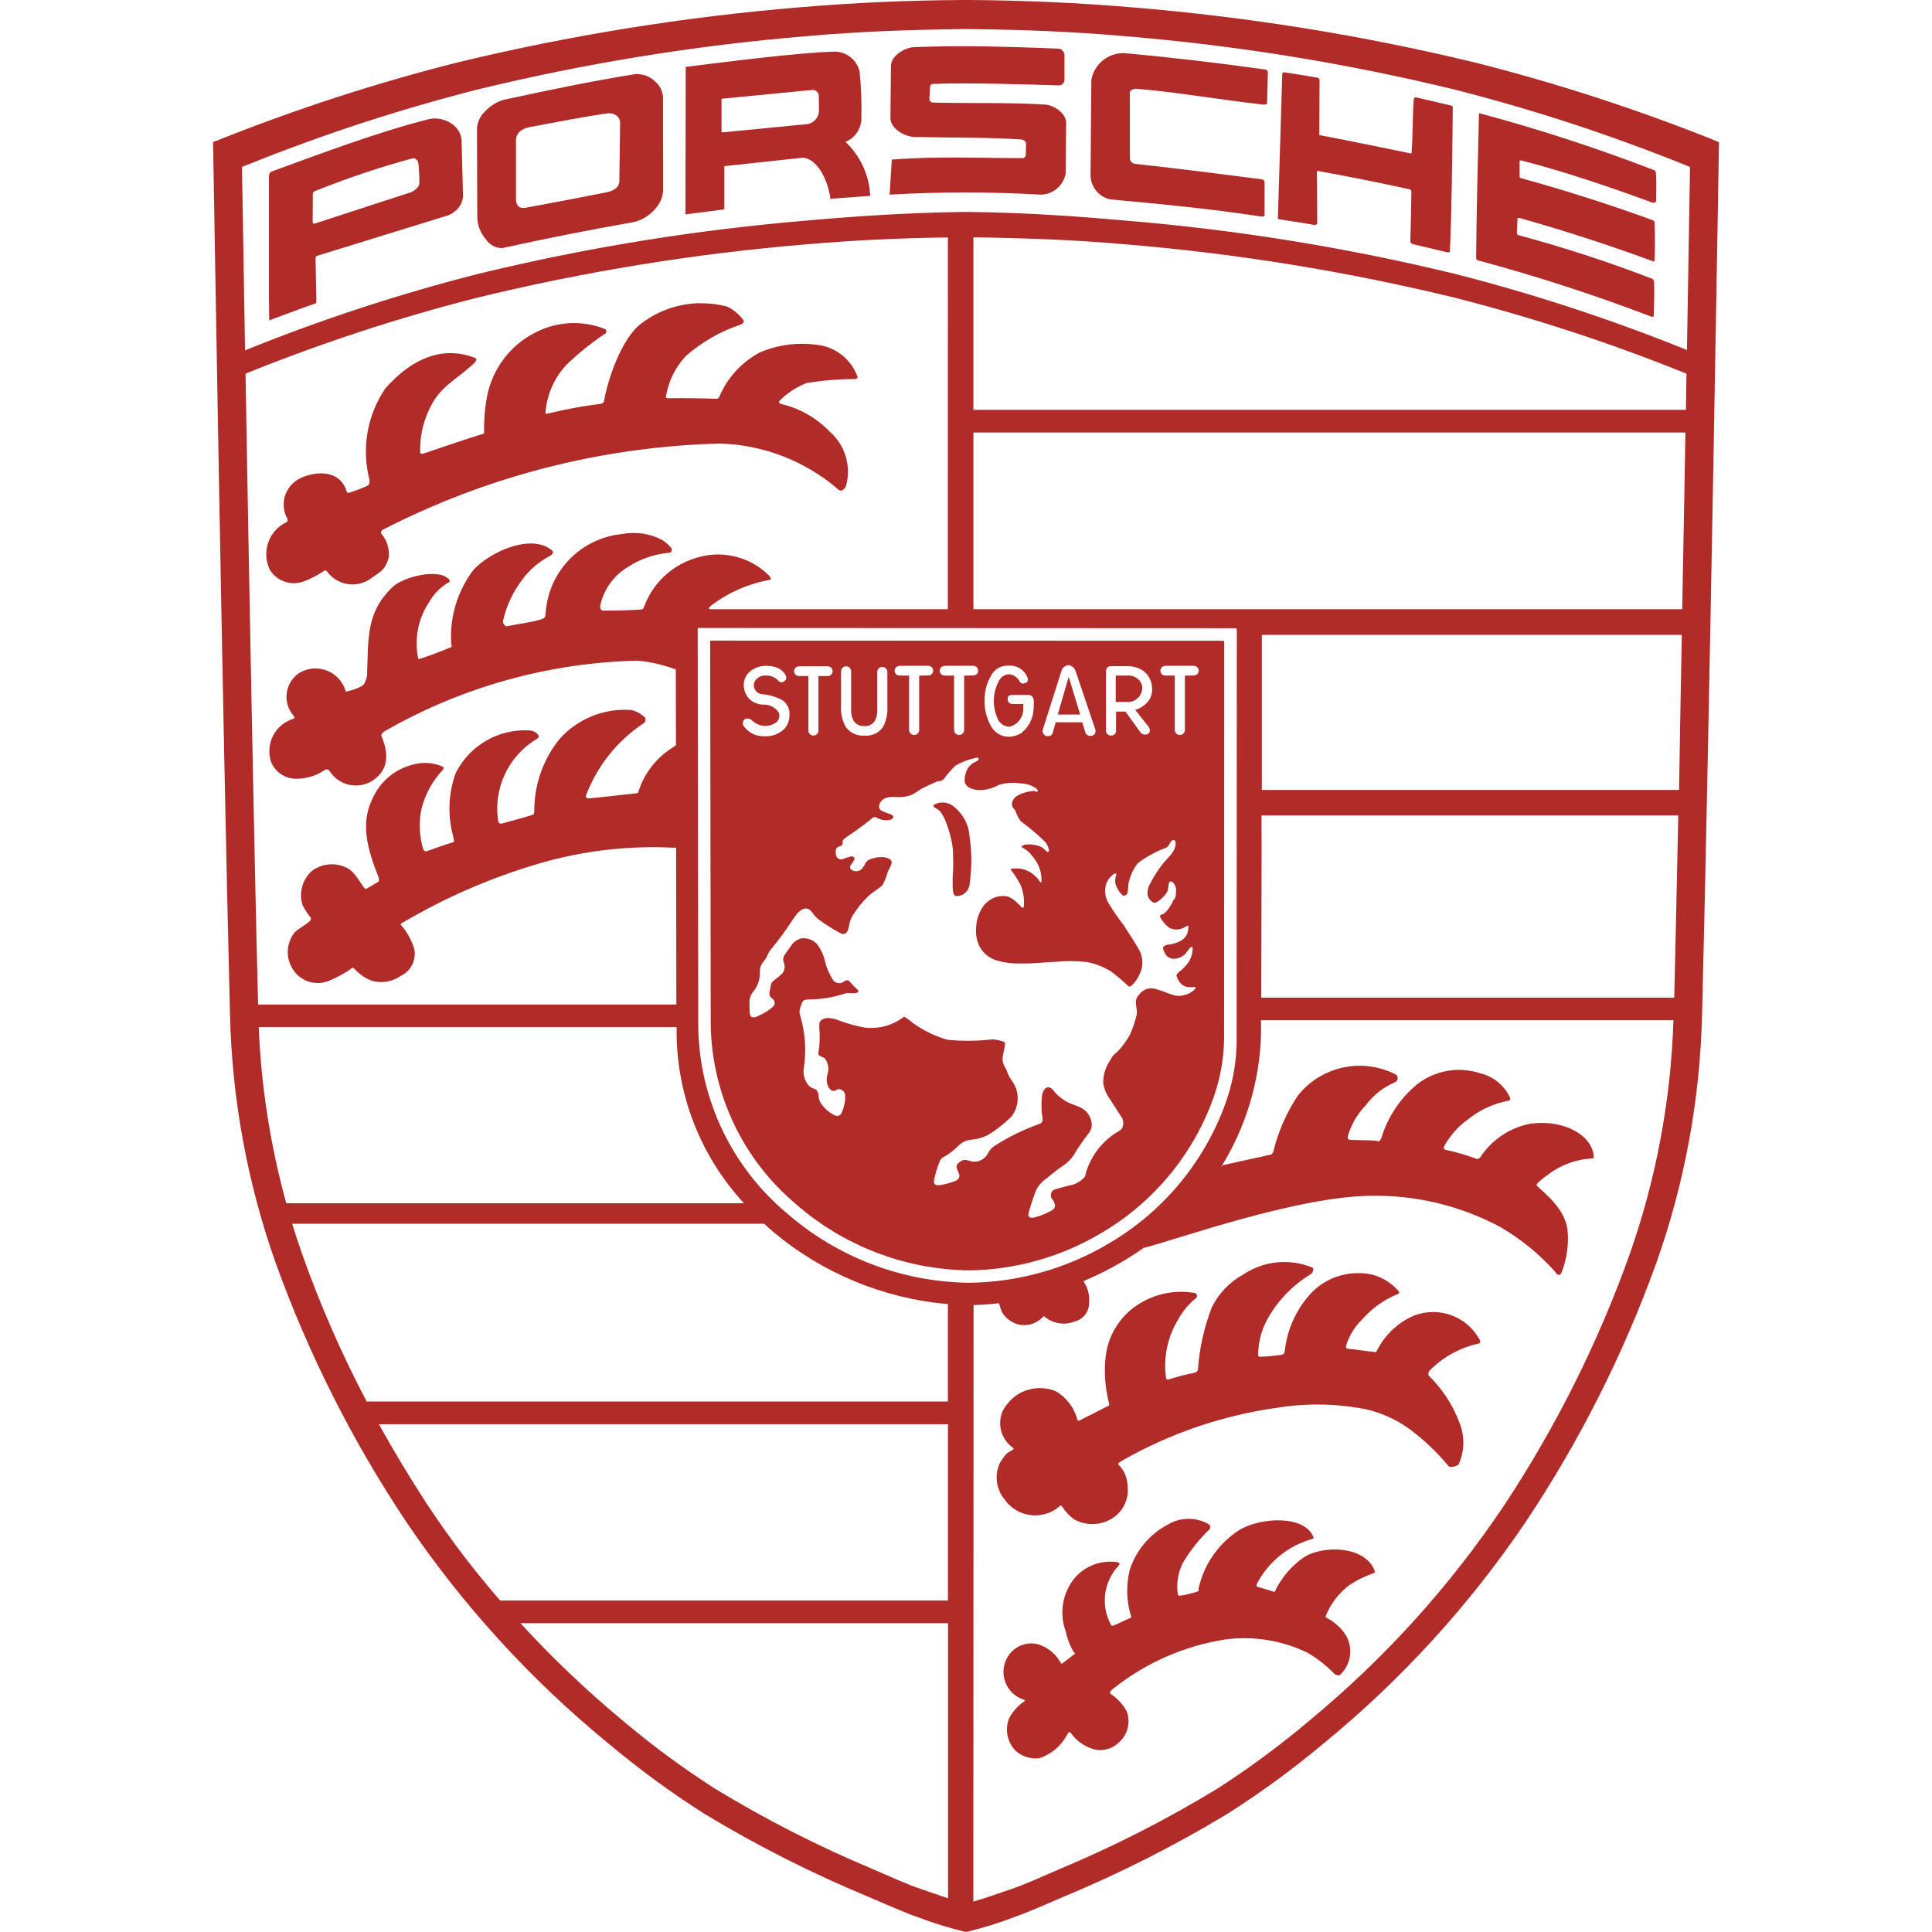
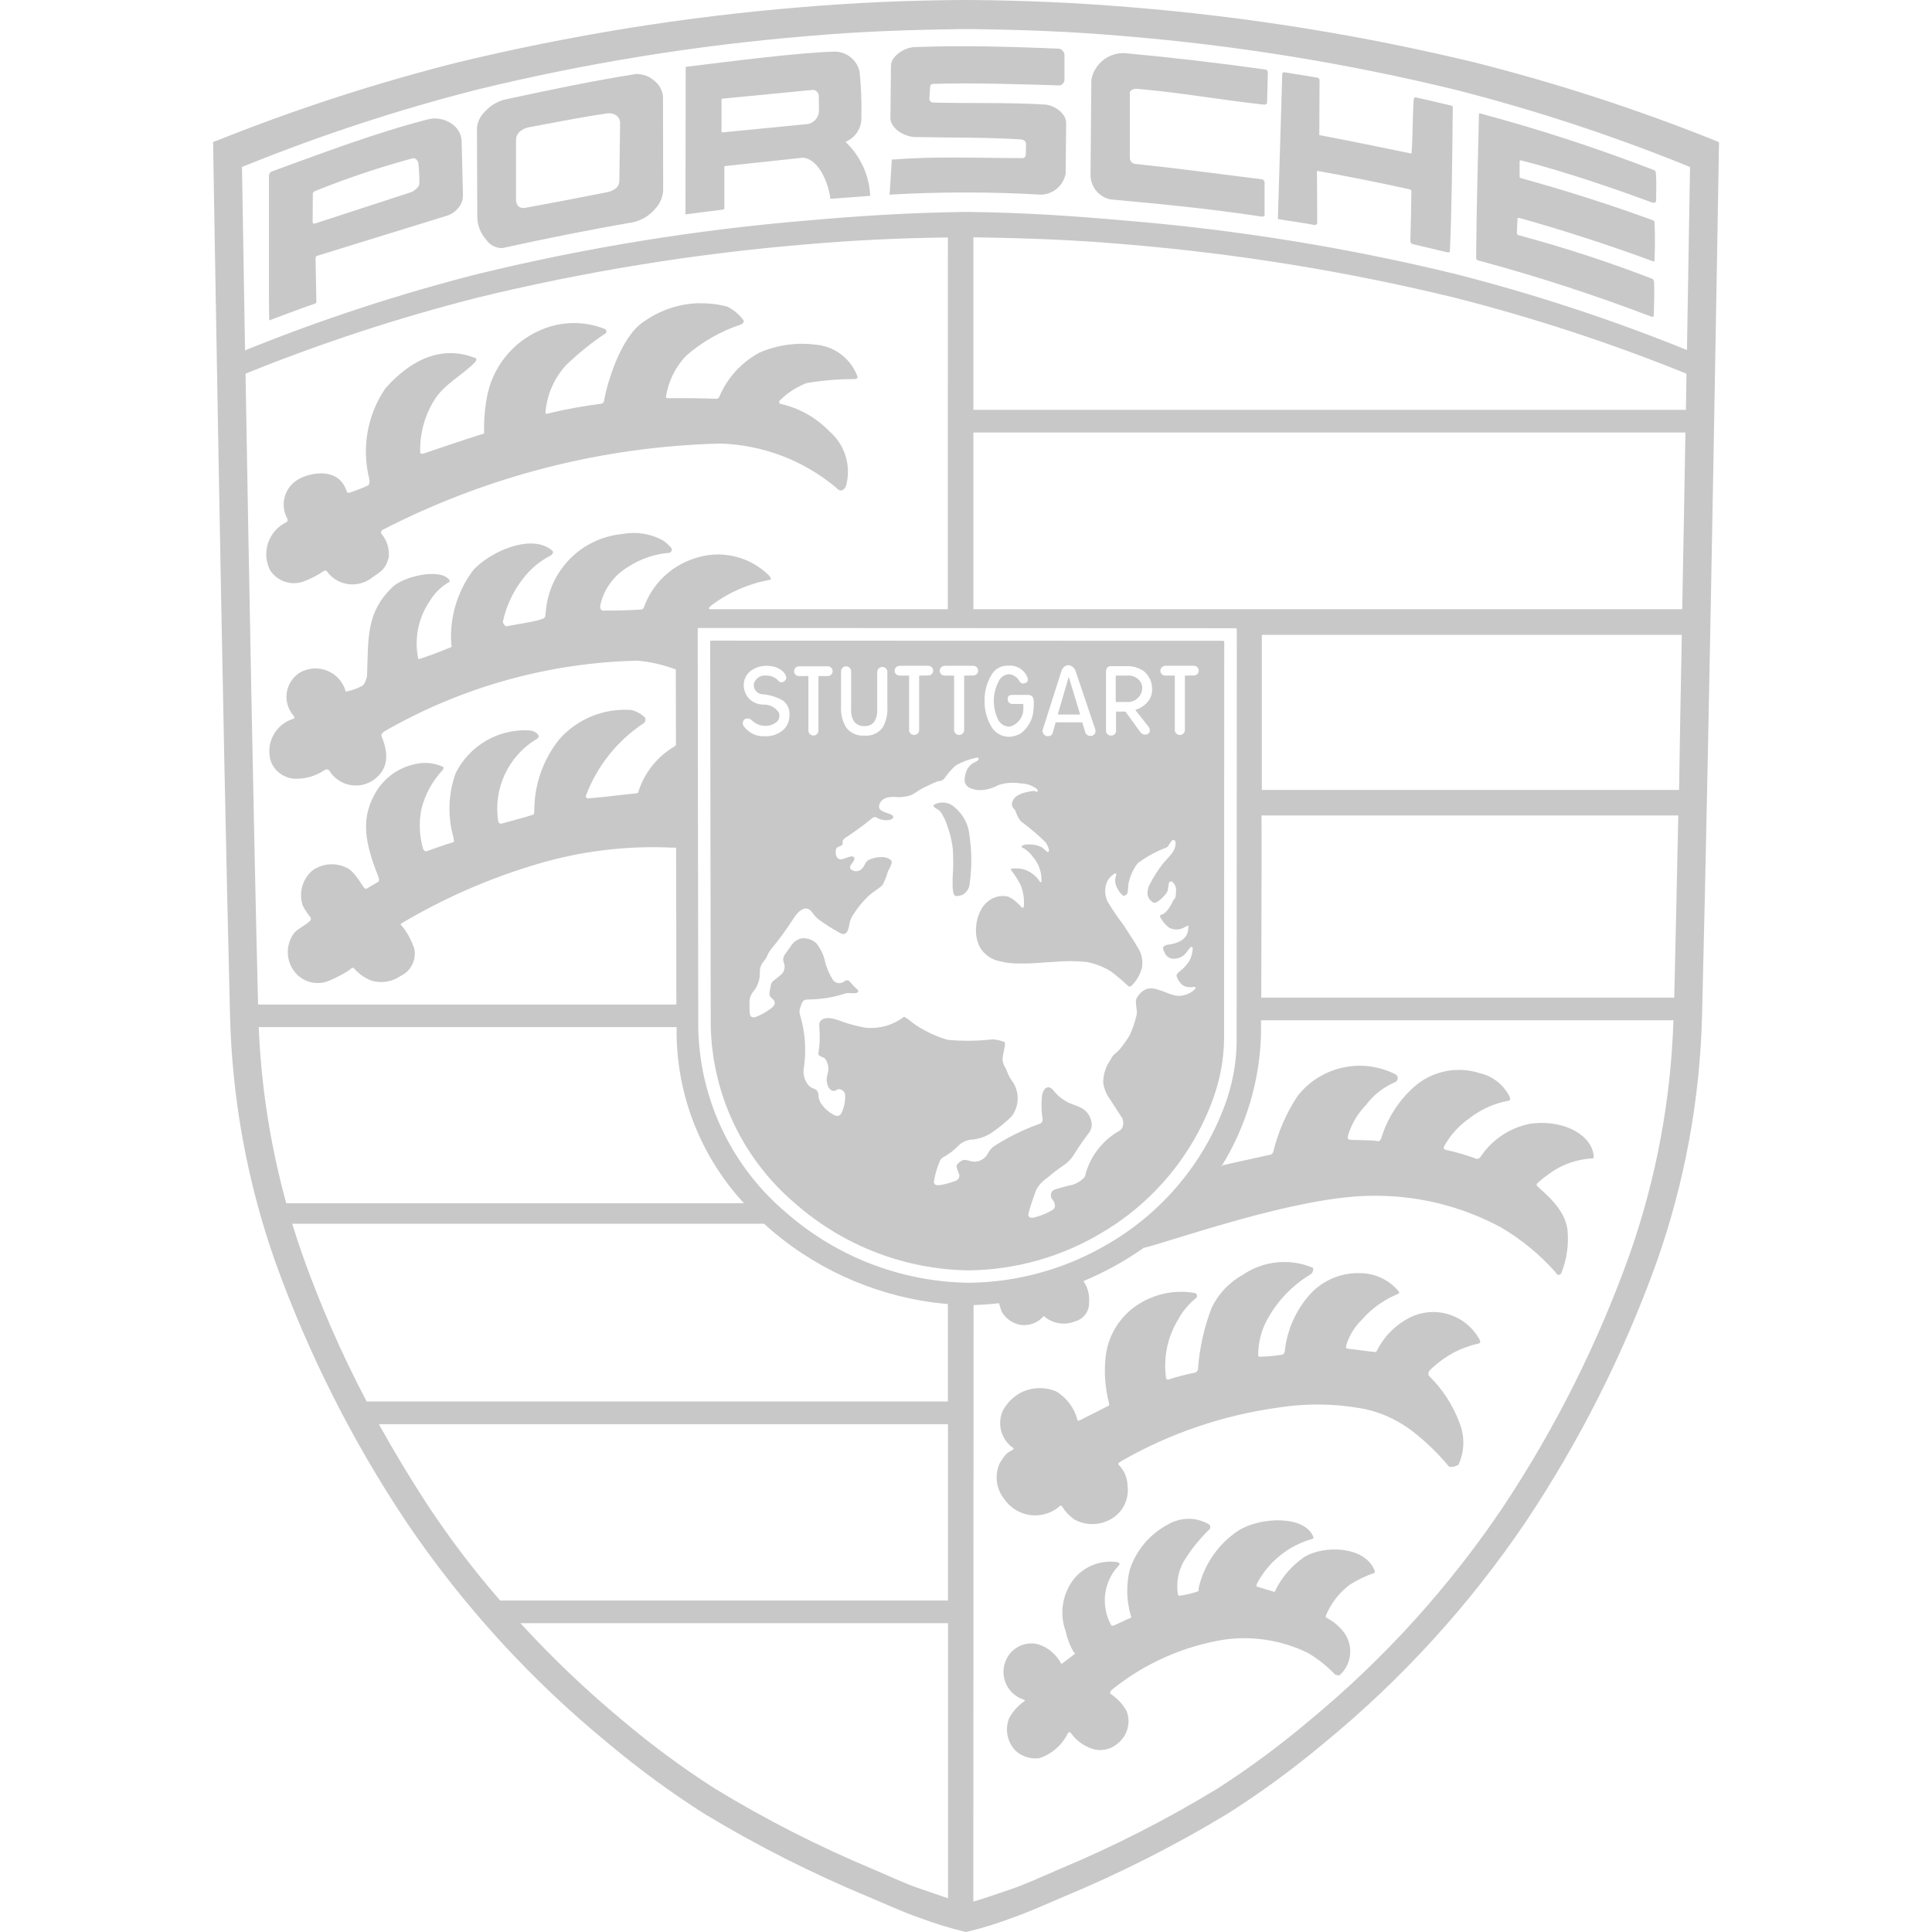
- <svg xmlns="http://www.w3.org/2000/svg" fill="#B12B28" role="img" viewBox="0 0 24 24">
+ <svg xmlns="http://www.w3.org/2000/svg" fill="#c8c8c8" role="img" viewBox="0 0 24 24">
  <path d="M11.972 0A25.68 25.68 0 0 0 9.93.091a27.858 27.858 0 0 0-4.248.685 23.565 23.565 0 0 0-2.975.966l-.06.022s.118 7.243.21 10.831a9.934 9.934 0 0 0 .569 3.098 14.899 14.899 0 0 0 1.622 3.214A12.884 12.884 0 0 0 7.56 21.66a11.234 11.234 0 0 0 1.192.873 15.214 15.214 0 0 0 2.038 1.031c.233.098.436.192.62.255A4.58 4.58 0 0 0 12 24a4.58 4.58 0 0 0 .59-.182c.182-.063.387-.156.62-.255a15.22 15.22 0 0 0 2.037-1.031 11.25 11.25 0 0 0 1.194-.873 12.88 12.88 0 0 0 2.511-2.752 14.889 14.889 0 0 0 1.622-3.214 9.934 9.934 0 0 0 .57-3.098c.091-3.588.21-10.827.21-10.827a.635.635 0 0 0-.057-.026 23.564 23.564 0 0 0-2.976-.966 27.856 27.856 0 0 0-4.248-.684A26.068 26.068 0 0 0 12.031 0zm0 .361h.057c.679.008 1.288.03 1.963.09a26.585 26.585 0 0 1 4.084.663 22.53 22.53 0 0 1 2.861.937.619.619 0 0 1 .057.025l-.038 2.274a.113.113 0 0 0-.019-.01 22.55 22.55 0 0 0-2.86-.937 26.61 26.61 0 0 0-4.085-.662c-.675-.06-1.281-.1-1.96-.108h-.058c-.679.009-1.29.048-1.965.108a26.608 26.608 0 0 0-4.084.665 22.547 22.547 0 0 0-2.861.938.116.116 0 0 0-.02.01l-.038-2.281.058-.022a22.527 22.527 0 0 1 2.86-.937A26.581 26.581 0 0 1 10.01.45c.675-.06 1.284-.08 1.963-.089zm.288.216a16.633 16.633 0 0 0-.902.008c-.121.005-.288.109-.29.23l-.007.648c-.002.132.172.236.305.239.462.01.87.002 1.318.03.033.003.062.023.062.056l-.003.13a.042.042 0 0 1-.045.046c-.521 0-1.066-.025-1.593.017-.028.002-.027-.005-.028.023l-.024.384-.002.03a16.318 16.318 0 0 1 1.882 0 .32.32 0 0 0 .305-.262l.006-.627c0-.129-.158-.224-.261-.23-.442-.028-.945-.013-1.394-.025a.046.046 0 0 1-.044-.05l.009-.145c0-.028.019-.036.047-.037.444-.016 1.107.005 1.562.019a.072.072 0 0 0 .06-.07V.674c0-.017-.032-.067-.063-.068V.605a33.113 33.113 0 0 0-.9-.028zm-1.88.064c-.423.008-1.341.125-1.862.19L8.515 2.64v.023l.47-.06a.014.014 0 0 0 .01-.006.014.014 0 0 0 .003-.01v-.523l.947-.102c.083-.015.18.046.256.169a.88.88 0 0 1 .114.339l.467-.035c.01 0 .03 0 .028-.01a.988.988 0 0 0-.307-.663.316.316 0 0 0 .197-.31 4.34 4.34 0 0 0-.022-.564.32.32 0 0 0-.3-.247zm3.59.019a.404.404 0 0 0-.413.332l-.01 1.195a.312.312 0 0 0 .24.289c.61.057 1.21.112 1.89.215.011 0 .032-.007.032-.017v-.416c0-.009-.02-.028-.027-.03-.454-.057-1.053-.137-1.589-.193a.076.076 0 0 1-.058-.07v-.812c0-.034.05-.052.084-.05.529.044 1.056.14 1.584.197.014.002.036-.007.037-.021l.01-.382a.037.037 0 0 0-.029-.033 36.382 36.382 0 0 0-1.75-.204zm1.98.237c-.012 0-.022.014-.022.025-.006.274-.045 1.457-.053 1.772v.027c.155.027.326.048.453.074.014.002.035-.008.035-.022-.002-.207 0-.448-.004-.636 0-.013.006-.014.02-.012a31.392 31.392 0 0 1 1.102.22c.008 0 .052.007.052.03-.003.217-.007.4-.013.617a.041.041 0 0 0 .027.04c.145.033.283.067.42.1.037.008.043.001.044-.012.022-.451.03-1.174.036-1.784 0-.008-.003-.02-.01-.022-.153-.035-.297-.072-.453-.105-.014-.003-.022.02-.023.035-.015.223-.009.43-.026.652 0 .008 0 .012-.009.01-.37-.076-.765-.158-1.132-.227-.01-.002-.006-.02-.005-.031l.003-.653a.033.033 0 0 0-.026-.03 23.196 23.196 0 0 0-.417-.068zM7.934.92a.303.303 0 0 0-.037 0c-.543.086-1.089.201-1.64.32a.5.5 0 0 0-.23.143.322.322 0 0 0-.102.205l.004 1.118a.434.434 0 0 0 .106.266.24.24 0 0 0 .204.11 38.518 38.518 0 0 1 1.633-.323.497.497 0 0 0 .268-.166.362.362 0 0 0 .098-.23L8.236 1.2a.28.28 0 0 0-.11-.198.303.303 0 0 0-.191-.08zm2.157.197a.076.076 0 0 1 .08.069l.003.189a.172.172 0 0 1-.14.166l-1.062.104-.009-.008V1.23l.009-.004 1.111-.108a.076.076 0 0 1 .008 0zm-2.52.29a.167.167 0 0 1 .078.022.117.117 0 0 1 .054.106l-.009.704a.125.125 0 0 1-.049.105.291.291 0 0 1-.12.047 61.16 61.16 0 0 1-.997.19.106.106 0 0 1-.088-.017.133.133 0 0 1-.03-.1v-.726a.143.143 0 0 1 .04-.097.243.243 0 0 1 .12-.06c.29-.054.67-.129.968-.172a.167.167 0 0 1 .033-.002zm10.81 0l-.001.001c-.008 0-.008.012-.008.019-.014.606-.03 1.167-.035 1.773 0 .013.006.03.018.033a22.245 22.245 0 0 1 2.158.7c.032.011.031-.013.031-.022.003-.138.01-.278.003-.416a.041.041 0 0 0-.025-.033 16.602 16.602 0 0 0-1.66-.541.028.028 0 0 1-.019-.026l.008-.18c0-.008.014-.01.022-.008a21.848 21.848 0 0 1 1.67.542c.01.003.01-.01.01-.019a5.121 5.121 0 0 0 0-.468.029.029 0 0 0-.02-.026 21.457 21.457 0 0 0-1.638-.523c-.008-.002-.018-.01-.018-.018v-.192c0-.008.013-.013.021-.01.564.144 1.184.36 1.615.519.038.014.06.008.06-.027 0-.157.006-.168-.002-.324-.002-.02-.004-.04-.022-.047a21.383 21.383 0 0 0-2.169-.707zm-12.97.064a.365.365 0 0 0-.084.009c-.65.166-1.303.414-1.956.652a.063.063 0 0 0-.03.052V3.65l.003.33s.471-.177.573-.21c.013-.004.013-.017.013-.031l-.01-.52c0-.015.002-.037.016-.04l1.625-.502a.306.306 0 0 0 .138-.101.237.237 0 0 0 .052-.156l-.017-.683a.272.272 0 0 0-.119-.197.365.365 0 0 0-.204-.068zm-.286.496c.036-.01.07.031.072.063a1.86 1.86 0 0 1 .012.25c-.001.045-.066.097-.11.11l-1.184.386c-.011.004-.031 0-.031-.012l.002-.358c0-.017.02-.031.036-.036a10.796 10.796 0 0 1 1.203-.403zm6.967.981c.653.01 1.246.03 1.9.088a26.591 26.591 0 0 1 4.083.663 22.501 22.501 0 0 1 2.861.937.107.107 0 0 1 .014.007 89.441 89.441 0 0 0-.007.448h-8.851zm-.317.002l-.001 4.618H8.827c-.043-.004-.015-.023.015-.052a1.71 1.71 0 0 1 .715-.312c.022-.002.028-.014-.003-.054a.898.898 0 0 0-.93-.212.985.985 0 0 0-.624.603.04.04 0 0 1-.04.031 6.734 6.734 0 0 1-.47.013c-.025 0-.037-.032-.035-.056a.737.737 0 0 1 .343-.484 1.1 1.1 0 0 1 .519-.178.04.04 0 0 0 .02-.063.515.515 0 0 0-.105-.093.758.758 0 0 0-.504-.077 1.053 1.053 0 0 0-.948.964c-.01.06.006.074-.053.094-.112.038-.322.064-.434.088-.02.003-.05-.043-.045-.063a1.309 1.309 0 0 1 .244-.522 1.006 1.006 0 0 1 .342-.291c.026-.013.05-.044.026-.064-.253-.22-.771.012-.98.241a1.37 1.37 0 0 0-.275.91c0 .016.014.041 0 .047a4.942 4.942 0 0 1-.4.15c-.012.003-.014-.028-.016-.04a.93.93 0 0 1 .147-.677.661.661 0 0 1 .244-.241c.01-.006.008-.018 0-.028-.115-.149-.569-.042-.708.094-.32.312-.297.615-.312 1.097-.001.023-.03.111-.056.123a.57.57 0 0 1-.184.07c-.021.006-.023.014-.028-.007a.39.39 0 0 0-.57-.222.356.356 0 0 0-.077.532c.015.017.02.034-.003.041a.42.42 0 0 0-.275.534.336.336 0 0 0 .296.21.628.628 0 0 0 .37-.108.043.043 0 0 1 .06.01.386.386 0 0 0 .531.124c.162-.107.234-.273.114-.559-.007-.016.02-.046.034-.054a6.615 6.615 0 0 1 3.144-.88 1.78 1.78 0 0 1 .456.101.094.094 0 0 1 .023.008l.002.941a.19.19 0 0 1-.034.025 1.005 1.005 0 0 0-.432.55c-.004.017-.006.021-.035.024-.193.019-.399.047-.591.062-.011.002-.032-.019-.028-.03a1.87 1.87 0 0 1 .725-.908.057.057 0 0 0 .01-.067.375.375 0 0 0-.168-.093 1.087 1.087 0 0 0-.895.362 1.418 1.418 0 0 0-.312.875c-.001.022.003.058-.019.065-.124.039-.261.074-.39.11-.015.004-.035-.011-.038-.027a1.006 1.006 0 0 1 .486-1.03c.051-.04-.038-.102-.102-.102a.963.963 0 0 0-.913.53 1.301 1.301 0 0 0-.03.793c.003.023.019.063-.006.069-.079.019-.265.09-.323.108-.021.007-.035-.003-.047-.03a1.041 1.041 0 0 1-.021-.488 1.102 1.102 0 0 1 .268-.493c.008-.01.011-.032 0-.037a.54.54 0 0 0-.378-.025.74.74 0 0 0-.477.38c-.159.297-.118.583.051 1.005.008.02.018.058 0 .07l-.137.08c-.017.013-.032.002-.044-.015-.055-.078-.124-.202-.21-.24a.415.415 0 0 0-.428.035.406.406 0 0 0-.12.431.875.875 0 0 0 .1.152c.01.014-.001.036-.013.047-.059.052-.14.09-.188.14a.395.395 0 0 0-.01.471.365.365 0 0 0 .45.123 1.624 1.624 0 0 0 .232-.122c.027-.018.045-.051.07-.025a.546.546 0 0 0 .224.153.427.427 0 0 0 .354-.062.305.305 0 0 0 .168-.338.875.875 0 0 0-.143-.27c-.033-.035-.035-.033 0-.054a7.435 7.435 0 0 1 1.66-.724 5.024 5.024 0 0 1 1.69-.207h.046l.003 1.949H3.206c-.054-2.133-.116-5.51-.156-7.836a.113.113 0 0 1 .014-.007 22.499 22.499 0 0 1 2.86-.937 26.59 26.59 0 0 1 4.084-.663 23.38 23.38 0 0 1 1.768-.086zm-3.088.816a1.237 1.237 0 0 0-.693.232c-.286.188-.456.773-.49.982a.044.044 0 0 1-.04.036 5.998 5.998 0 0 0-.676.125c-.007.001-.012-.01-.012-.017a.983.983 0 0 1 .258-.59 3.506 3.506 0 0 1 .493-.396c.013-.011.004-.045-.012-.051a1.035 1.035 0 0 0-.797.012 1.129 1.129 0 0 0-.675.867 2.062 2.062 0 0 0-.029.41c.002.017-.03.018-.045.023-.246.077-.504.167-.71.236-.01.004-.039.002-.039-.01a1.168 1.168 0 0 1 .175-.655c.12-.195.343-.305.505-.469.011-.012.028-.044.011-.051-.41-.165-.797.004-1.124.375a1.395 1.395 0 0 0-.2 1.124c.009.036 0 .075-.019.083a1.805 1.805 0 0 1-.23.089.025.025 0 0 1-.033-.02c-.093-.296-.44-.238-.597-.148a.361.361 0 0 0-.139.489.031.031 0 0 1-.01.044.442.442 0 0 0-.205.596.352.352 0 0 0 .428.137 1.208 1.208 0 0 0 .246-.129.027.027 0 0 1 .03.004.393.393 0 0 0 .566.08c.115-.082.16-.096.204-.244a.39.39 0 0 0-.09-.3c-.012-.01-.001-.04.013-.047A9.692 9.692 0 0 1 8.947 5.51a2.35 2.35 0 0 1 1.446.553.072.072 0 0 0 .062.031.098.098 0 0 0 .054-.056.66.66 0 0 0-.204-.678 1.21 1.21 0 0 0-.612-.344c-.012-.003-.02-.029-.01-.037a.968.968 0 0 1 .335-.22 3.587 3.587 0 0 1 .605-.05c.014-.001.035-.015.03-.028a.606.606 0 0 0-.527-.4 1.325 1.325 0 0 0-.693.1 1.118 1.118 0 0 0-.5.553.036.036 0 0 1-.032.02 12.139 12.139 0 0 0-.594-.007c-.014 0-.035 0-.035-.014a.943.943 0 0 1 .255-.517 1.989 1.989 0 0 1 .68-.386c.019-.006.04-.036.029-.051a.549.549 0 0 0-.201-.17 1.237 1.237 0 0 0-.347-.041zm3.405 1.607h8.845c-.012.686-.025 1.433-.04 2.195h-8.805zM8.681 7.801l6.666.003a.016.016 0 0 1 .017.013l-.002 5.138a2.354 2.354 0 0 1-.143.764 3.327 3.327 0 0 1-1.44 1.725 3.468 3.468 0 0 1-1.74.491 3.512 3.512 0 0 1-2.26-.86 3.078 3.078 0 0 1-1.105-2.31L8.667 7.82c0-.013.001-.019.014-.019zm6.994.086h5.217c-.012.645-.025 1.296-.034 1.926h-5.183V8.318zm-6.839.071c-.013 0-.014.005-.014.018l.007 4.753a2.97 2.97 0 0 0 1.054 2.225 3.333 3.333 0 0 0 2.153.827 3.284 3.284 0 0 0 1.66-.473 3.193 3.193 0 0 0 1.374-1.66 2.28 2.28 0 0 0 .136-.734l.002-4.94a.015.015 0 0 0-.016-.014zm4.436.304a.101.101 0 0 1 .001 0 .11.11 0 0 1 .087.071l.242.715a.079.079 0 0 1-.003.07.066.066 0 0 1-.054.024.065.065 0 0 1-.063-.044l-.038-.125h-.33l-.036.128c-.01.04-.04.044-.071.044a.063.063 0 0 1-.044-.028.057.057 0 0 1-.01-.052l.232-.728a.101.101 0 0 1 .087-.075zm-.763.007a.226.226 0 0 1 .023 0 .232.232 0 0 1 .235.157.046.046 0 0 1-.031.059.053.053 0 0 1-.07-.02.166.166 0 0 0-.132-.09.151.151 0 0 0-.133.1.498.498 0 0 0-.055.222.524.524 0 0 0 .046.228.159.159 0 0 0 .154.102.233.233 0 0 0 .166-.243v-.039h-.135a.057.057 0 0 1-.059-.063c0-.023.007-.05.059-.05h.192c.064 0 .073.048.073.09a.792.792 0 0 1-.011.152.399.399 0 0 1-.15.236.301.301 0 0 1-.15.043.257.257 0 0 1-.227-.145.618.618 0 0 1-.073-.31.577.577 0 0 1 .08-.304.226.226 0 0 1 .198-.125zm-2.988.002a.318.318 0 0 1 .004 0c.183.002.243.111.243.15 0 .035-.061.08-.095.039a.2.2 0 0 0-.157-.068.143.143 0 0 0-.15.096.114.114 0 0 0 .094.135.61.61 0 0 1 .267.08h-.001a.202.202 0 0 1 .081.18.247.247 0 0 1-.067.175.327.327 0 0 1-.247.088.297.297 0 0 1-.263-.14c-.004-.01-.01-.063.034-.078a.084.084 0 0 1 .082.026.239.239 0 0 0 .156.063.223.223 0 0 0 .148-.05.105.105 0 0 0 .024-.116.219.219 0 0 0-.193-.098.25.25 0 0 1-.172-.07.25.25 0 0 1-.069-.196.219.219 0 0 1 .1-.163.318.318 0 0 1 .181-.053zm1.649 0a.06.06 0 0 1 .001 0 .06.06 0 0 1 .006 0h.355a.06.06 0 1 1 0 .12l-.114.002v.682a.063.063 0 0 1-.125 0v-.683h-.116a.06.06 0 0 1-.007-.12zm.56 0a.06.06 0 0 1 .001 0 .06.06 0 0 1 .006 0h.354a.06.06 0 1 1 0 .12l-.114.002v.682a.063.063 0 0 1-.125 0v-.683h-.115a.06.06 0 0 1-.007-.12zm2.74 0a.06.06 0 0 1 .002 0 .06.06 0 0 1 .006 0h.353a.06.06 0 1 1 0 .12l-.112.002v.682a.063.063 0 0 1-.125 0v-.683h-.116a.06.06 0 0 1-.007-.12zm-.677.004a.063.063 0 0 1 .012 0h.19a.364.364 0 0 1 .208.058.278.278 0 0 1 .108.206.235.235 0 0 1-.071.198.305.305 0 0 1-.117.075l-.02.007.158.2a.086.086 0 0 1 .023.056c-.002.032-.023.05-.06.05a.066.066 0 0 1-.056-.027l-.187-.258h-.117v.23a.059.059 0 0 1-.063.067.06.06 0 0 1-.062-.067v-.726a.073.073 0 0 1 .016-.05.063.063 0 0 1 .038-.019zm-3.87.002a.06.06 0 0 1 .003 0h.357a.06.06 0 0 1 0 .121h-.116v.684a.063.063 0 0 1-.125 0v-.684h-.116a.06.06 0 0 1-.003-.12zm.583 0a.063.063 0 0 1 .002 0 .063.063 0 0 1 .065.064v.471a.258.258 0 0 0 .037.151.146.146 0 0 0 .127.056.138.138 0 0 0 .125-.056.265.265 0 0 0 .035-.15V8.34h.001a.063.063 0 0 1 .125 0v.432a.474.474 0 0 1-.056.262.25.25 0 0 1-.228.104.26.26 0 0 1-.23-.104.456.456 0 0 1-.061-.262V8.34a.063.063 0 0 1 .058-.063zm3.354.115v.328h.13a.18.18 0 0 0 .2-.174.15.15 0 0 0-.051-.109.178.178 0 0 0-.13-.045zm-.584.015l-.136.469h.278zm-1.14 1.005c.011 0 .021.002.022.011.002.018-.016.029-.042.042a.206.206 0 0 0-.094.08.31.31 0 0 0-.039.163.115.115 0 0 0 .063.079.298.298 0 0 0 .142.028.502.502 0 0 0 .215-.063.581.581 0 0 1 .276-.02.341.341 0 0 1 .194.063c.024.017.02.038.011.04-.014.005-.029-.012-.044-.01a.674.674 0 0 0-.142.03c-.06.027-.087.037-.116.09a.099.099 0 0 0-.007.073c.01.024.035.04.04.057a.446.446 0 0 0 .064.125.205.205 0 0 0 .03.023 2.668 2.668 0 0 1 .282.243.26.26 0 0 1 .04.093c.003.012-.007.03-.018.025a.255.255 0 0 1-.036-.029.178.178 0 0 0-.053-.039.368.368 0 0 0-.176-.025c-.027 0-.081.024-.05.036a.357.357 0 0 1 .132.116.43.43 0 0 1 .107.31c0 .006-.012.01-.015.006a.359.359 0 0 0-.102-.109.324.324 0 0 0-.21-.062c-.015.001-.06 0-.055.014a1.19 1.19 0 0 1 .123.191.562.562 0 0 1 .039.276c-.001.005-.02.01-.023.005a.61.61 0 0 0-.077-.076.349.349 0 0 0-.094-.06.29.29 0 0 0-.204.028.325.325 0 0 0-.13.132.492.492 0 0 0-.062.205.46.46 0 0 0 .042.257.368.368 0 0 0 .19.164.955.955 0 0 0 .334.044c.139.005.278-.016.417-.02a1.943 1.943 0 0 1 .396.003.88.88 0 0 1 .3.12 2.64 2.64 0 0 1 .215.183c.008.006.026-.003.035-.009a.462.462 0 0 0 .131-.233.346.346 0 0 0-.056-.246c-.047-.085-.116-.18-.17-.27a2.962 2.962 0 0 1-.202-.296.305.305 0 0 1-.017-.221.238.238 0 0 1 .107-.128c.011-.007.022.006.017.021a.184.184 0 0 0-.008.112.32.32 0 0 0 .089.14c.013.01.047-.005.055-.021.018-.043.007-.11.023-.154a.619.619 0 0 1 .108-.226 1.47 1.47 0 0 1 .36-.196c.033-.019.054-.105.091-.091.037.013.017.1-.011.142-.04.062-.087.1-.131.156a1.536 1.536 0 0 0-.157.247.222.222 0 0 0-.029.137.14.14 0 0 0 .073.094c.022.01.05-.01.07-.025a.385.385 0 0 0 .097-.103c.023-.038.01-.089.032-.128.006-.009.03-.007.037 0a.139.139 0 0 1 .044.084.393.393 0 0 1-.01.113c-.003.008-.024.027-.031.045a.244.244 0 0 1-.02.04c-.036.063-.078.116-.125.126-.01.001-.017.021-.01.03a.391.391 0 0 0 .113.132.198.198 0 0 0 .152.01c.027-.008.048-.027.079-.037.013-.004.005.004.005.017a.27.27 0 0 1-.015.086.19.19 0 0 1-.075.083.395.395 0 0 1-.166.05c-.027.005-.068.025-.058.051a.256.256 0 0 0 .042.085.122.122 0 0 0 .08.039.205.205 0 0 0 .125-.036c.04-.026.061-.074.096-.108.007-.006.026 0 .026.01a.36.36 0 0 1-.041.158.497.497 0 0 1-.128.138c-.015.013-.033.029-.033.049a.2.2 0 0 0 .044.084.134.134 0 0 0 .083.054.269.269 0 0 0 .1 0c.013 0 .01.023-.001.031a.253.253 0 0 1-.117.068.25.25 0 0 1-.128.008c-.081-.02-.134-.05-.214-.073a.23.23 0 0 0-.135-.009.227.227 0 0 0-.106.083.133.133 0 0 0-.03.064c-.006.063.025.13.005.192a1.415 1.415 0 0 1-.081.234 1.314 1.314 0 0 1-.115.165c-.04.054-.093.074-.12.133a.638.638 0 0 1-.038.063.515.515 0 0 0-.058.229.452.452 0 0 0 .085.209l.153.237a.149.149 0 0 1 .009.083.088.088 0 0 1-.044.07.893.893 0 0 0-.419.527l-.002.013v.004a.106.106 0 0 1-.021.042.334.334 0 0 1-.19.096c-.055.015-.11.029-.165.046a.077.077 0 0 0-.044.031.08.08 0 0 0 .009.097.137.137 0 0 1 .03.071.063.063 0 0 1-.013.042.108.108 0 0 1-.028.022.865.865 0 0 1-.216.087c-.05.011-.086-.002-.07-.059a3.075 3.075 0 0 1 .098-.293.42.42 0 0 1 .133-.14 2.289 2.289 0 0 1 .212-.162.411.411 0 0 0 .119-.126 3.299 3.299 0 0 1 .19-.275.163.163 0 0 0 .029-.129.246.246 0 0 0-.142-.185 1.052 1.052 0 0 0-.085-.034.534.534 0 0 1-.246-.175.09.09 0 0 0-.062-.04c-.063.002-.081.09-.083.138a1.17 1.17 0 0 0 .004.212.18.18 0 0 1 .004.072.055.055 0 0 1-.039.034 2.74 2.74 0 0 0-.565.279.24.24 0 0 0-.063.07l-.017.029a.187.187 0 0 1-.223.08.5.5 0 0 0-.044-.011.094.094 0 0 0-.064.017.162.162 0 0 0-.041.036.06.06 0 0 0-.01.019v.006a.057.057 0 0 0 0 .008.07.07 0 0 0 .004.017l.022.06a.066.066 0 0 1-.038.096.881.881 0 0 1-.203.055c-.04.005-.075-.01-.065-.057a1.1 1.1 0 0 1 .07-.237.094.094 0 0 1 .057-.06.79.79 0 0 0 .179-.14.266.266 0 0 1 .169-.073.512.512 0 0 0 .262-.1 1.73 1.73 0 0 0 .225-.186.37.37 0 0 0-.006-.46l-.02-.035c-.019-.03-.03-.073-.046-.104a.24.24 0 0 1-.039-.104c0-.068.027-.133.031-.201a.024.024 0 0 0-.016-.025.488.488 0 0 0-.137-.03 2.677 2.677 0 0 1-.56.006 1.423 1.423 0 0 1-.39-.18c-.053-.033-.085-.07-.139-.101-.014-.008-.015-.005-.028.006a.672.672 0 0 1-.459.125h-.002a1.766 1.766 0 0 1-.294-.077c-.073-.027-.19-.074-.26-.015-.029.025-.022.06-.022.093a1.244 1.244 0 0 1-.01.305.038.038 0 0 0 .003.032.044.044 0 0 0 .006.006.136.136 0 0 0 .036.02l.01.004c.028.01.033.023.05.058a.196.196 0 0 1 .016.062.159.159 0 0 1-.003.062.544.544 0 0 1-.009.039.207.207 0 0 0 .008.135.115.115 0 0 0 .042.053.073.073 0 0 0 .01.004.063.063 0 0 0 .01.003.068.068 0 0 0 .01 0h.01a.074.074 0 0 0 .02-.008l.004-.002a.05.05 0 0 1 .035-.012.046.046 0 0 1 .01.003.08.08 0 0 1 .063.074.484.484 0 0 1-.046.221.058.058 0 0 1-.077.03l-.018-.007a.445.445 0 0 1-.14-.117.19.19 0 0 1-.049-.112.12.12 0 0 0-.028-.082.09.09 0 0 0-.032-.016.144.144 0 0 1-.07-.046.268.268 0 0 1-.052-.219 1.5 1.5 0 0 0-.046-.64.149.149 0 0 1 .002-.108l.016-.043a.148.148 0 0 1 .007-.016.06.06 0 0 1 .042-.032.167.167 0 0 1 .029-.003 1.516 1.516 0 0 0 .45-.07.152.152 0 0 1 .062-.01.89.89 0 0 0 .073.002c.03 0 .06-.027.024-.05a.847.847 0 0 1-.084-.087.046.046 0 0 0-.052-.022.072.072 0 0 0-.01.005l-.009.005a.098.098 0 0 1-.152-.029.824.824 0 0 1-.087-.202.555.555 0 0 0-.109-.238.235.235 0 0 0-.19-.063.216.216 0 0 0-.13.098l-.063.088a.144.144 0 0 0-.031.067.107.107 0 0 0 0 .016.14.14 0 0 0 .008.032.133.133 0 0 1-.039.154l-.094.075a.087.087 0 0 0-.03.06.527.527 0 0 1-.012.06.13.13 0 0 0-.003.045.088.088 0 0 0 .002.012.081.081 0 0 0 .031.04.156.156 0 0 1 .013.012.074.074 0 0 1 .012.017.06.06 0 0 1-.012.07.219.219 0 0 1-.024.021.753.753 0 0 1-.19.108.098.098 0 0 1-.026.006c-.038.003-.05-.026-.052-.06-.003-.044-.003-.089-.003-.134a.207.207 0 0 1 .057-.137.36.36 0 0 0 .072-.225.197.197 0 0 1 .04-.13.305.305 0 0 0 .057-.09.257.257 0 0 1 .039-.066 3.861 3.861 0 0 0 .281-.384c.054-.086.155-.192.237-.073a.357.357 0 0 0 .078.084 2.395 2.395 0 0 0 .259.164c.094.053.109-.042.125-.121v-.003a.331.331 0 0 1 .038-.092 1.26 1.26 0 0 1 .202-.247c.043-.038.105-.076.15-.113.018-.016.023-.018.03-.04.009-.022.024-.05.034-.078.01-.027.015-.055.024-.076a.344.344 0 0 0 .044-.098v-.003a.023.023 0 0 0 0-.005v-.007l-.003-.007a.05.05 0 0 0-.021-.024.18.18 0 0 0-.102-.026h-.003a.384.384 0 0 0-.148.031.106.106 0 0 0-.054.054.226.226 0 0 1-.042.063.098.098 0 0 1-.13.006c-.024-.016-.014-.043 0-.063a.414.414 0 0 0 .035-.05.042.042 0 0 0 .005-.025v-.004l-.002-.005a.031.031 0 0 0-.005-.006.046.046 0 0 0-.045-.007.98.98 0 0 0-.083.027.064.064 0 0 1-.094-.047.174.174 0 0 1-.003-.055.055.055 0 0 1 .04-.05c.02-.006.05-.017.046-.042a.079.079 0 0 1 0-.023.052.052 0 0 1 .012-.024.14.14 0 0 1 .03-.025 3.869 3.869 0 0 0 .32-.234.05.05 0 0 1 .064-.01l.01.006a.223.223 0 0 0 .151.02.046.046 0 0 0 .041-.03.025.025 0 0 0 0-.005v-.005l-.002-.006-.003-.004a.071.071 0 0 0-.035-.021l-.058-.021a.269.269 0 0 1-.052-.025.053.053 0 0 1-.025-.059c.023-.113.147-.114.241-.105h.004a.505.505 0 0 0 .14-.022c.06-.021.106-.067.163-.094.057-.027.117-.057.176-.08.018-.006.033-.002.049-.009a.091.091 0 0 0 .035-.025.965.965 0 0 1 .142-.163.822.822 0 0 1 .236-.092.107.107 0 0 1 .03-.006zm-.425.557a.219.219 0 0 0-.105.026c-.009.005-.015.016-.008.024.018.021.049.03.07.05a.16.16 0 0 1 .035.046c.009.019.024.04.033.06a1.296 1.296 0 0 1 .045.123 1.227 1.227 0 0 1 .05.209c.01.057.007.117.01.175v.081c-.001.023-.001.047-.003.07a1.143 1.143 0 0 0-.004.098v.08c.002.07.013.12.044.12a.18.18 0 0 0 .084-.019.175.175 0 0 0 .085-.148 2.026 2.026 0 0 0-.003-.576.51.51 0 0 0-.188-.362.219.219 0 0 0-.144-.057zm3.96.161h5.177c-.017.825-.034 1.6-.05 2.263h-5.13l.004-1.862zm-.006 2.544h5.123a9.697 9.697 0 0 1-.545 2.911 14.495 14.495 0 0 1-1.56 3.118 12.45 12.45 0 0 1-2.415 2.669 10.809 10.809 0 0 1-1.147.848 14.592 14.592 0 0 1-1.96.999c-.224.096-.418.186-.596.247-.193.065-.358.125-.474.156v-.115l.003-7.295a3.552 3.552 0 0 0 .316-.023c.005.015.016.057.031.1a.333.333 0 0 0 .219.166.317.317 0 0 0 .306-.107.373.373 0 0 0 .388.067.235.235 0 0 0 .175-.227.43.43 0 0 0-.033-.208l-.036-.066a3.925 3.925 0 0 0 .744-.41l.02-.006c.373-.094 1.872-.631 2.791-.643a3.28 3.28 0 0 1 1.627.39 2.792 2.792 0 0 1 .682.56c.006.009.013.028.037.032a.036.036 0 0 0 .034-.022 1.139 1.139 0 0 0 .079-.516c-.02-.282-.3-.486-.383-.57-.003-.003-.01-.021.02-.041a.674.674 0 0 1 .105-.085.983.983 0 0 1 .562-.212c.03.003.02-.04.012-.076-.058-.25-.415-.412-.79-.354a.963.963 0 0 0-.613.417c-.007.011-.042.027-.056.013a2.926 2.926 0 0 0-.369-.107c-.045-.01-.021-.044-.019-.05a1.003 1.003 0 0 1 .304-.337 1.125 1.125 0 0 1 .494-.224c.022 0 .022-.03.016-.04a.55.55 0 0 0-.375-.302.844.844 0 0 0-.78.14 1.397 1.397 0 0 0-.445.673c-.014.02-.018.036-.036.032-.099-.02-.345-.007-.367-.022-.015-.007-.012-.03-.009-.045a.91.91 0 0 1 .222-.38.882.882 0 0 1 .364-.286.055.055 0 0 0 .01-.094.98.98 0 0 0-1.22.263 2.192 2.192 0 0 0-.304.696c-.002.009-.017.036-.036.036l-.508.112-.083.019-.022.023a3.29 3.29 0 0 0 .497-1.65zm-12.45.085h5.19v.09a3.145 3.145 0 0 0 .837 2.098H3.556a9.74 9.74 0 0 1-.342-2.188zm.415 2.443h5.863a2.566 2.566 0 0 0 .112.1 3.897 3.897 0 0 0 2.17.898v1.21h-7.22a13.789 13.789 0 0 1-.8-1.827 10.401 10.401 0 0 1-.125-.38zm10.584.29l-.01.012h-.002l-.002-.002a3.29 3.29 0 0 0 .015-.01zm1.738.185a.911.911 0 0 0-.507.155.934.934 0 0 0-.392.41 2.65 2.65 0 0 0-.172.775.063.063 0 0 1-.038.035 2.897 2.897 0 0 0-.335.087.026.026 0 0 1-.023-.02 1.105 1.105 0 0 1 .15-.727.886.886 0 0 1 .218-.263.037.037 0 0 0-.017-.068.98.98 0 0 0-.648.114.888.888 0 0 0-.452.667 1.589 1.589 0 0 0 .042.594c0 .006.006.027-.016.031-.076.037-.282.145-.355.18-.005.002-.019.005-.022-.006a.58.58 0 0 0-.268-.358.526.526 0 0 0-.446.022.548.548 0 0 0-.216.224.375.375 0 0 0 .127.455c.006.006.017.02 0 .025-.09.049-.092.06-.16.161a.428.428 0 0 0 .052.45.465.465 0 0 0 .7.082c.004-.003.018.005.025.02a.548.548 0 0 0 .143.151.463.463 0 0 0 .455 0 .413.413 0 0 0 .21-.415.378.378 0 0 0-.111-.262c-.013-.016 0-.024.034-.046a5.404 5.404 0 0 1 1.96-.666 3.121 3.121 0 0 1 1.076.022 1.504 1.504 0 0 1 .629.312 2.841 2.841 0 0 1 .406.402.164.164 0 0 0 .117-.025.66.66 0 0 0 .014-.517 1.604 1.604 0 0 0-.384-.59c-.003-.002-.003-.013-.003-.02-.004-.03.015-.045.052-.079a1.211 1.211 0 0 1 .562-.297c.027-.002.038-.022.02-.053a.656.656 0 0 0-.808-.298h-.001a.916.916 0 0 0-.454.416c-.006.011-.022.05-.037.038-.09-.008-.242-.032-.331-.04-.041-.002-.025-.039-.024-.045a.744.744 0 0 1 .194-.316 1.176 1.176 0 0 1 .444-.318.021.021 0 0 0 .016-.031.627.627 0 0 0-.465-.229.81.81 0 0 0-.617.238 1.255 1.255 0 0 0-.337.74c-.009.023-.02.035-.037.035a2 2 0 0 1-.278.025c-.015-.004-.014-.02-.014-.036a.91.91 0 0 1 .101-.406 1.491 1.491 0 0 1 .55-.582c.036-.025.038-.076.026-.082a.911.911 0 0 0-.355-.071zM4.707 17.692h7.069v2.19H6.213a11.237 11.237 0 0 1-.898-1.181 16.446 16.446 0 0 1-.609-1.01zm10.076 1.176a.497.497 0 0 0-.273.069.982.982 0 0 0-.475.56 1.09 1.09 0 0 0 .012.571c.003.007.012.024-.002.03-.078.03-.136.065-.213.096-.004 0-.024.005-.028-.005a.631.631 0 0 1 .088-.736c.017-.015.027-.035-.008-.047a.588.588 0 0 0-.531.193.677.677 0 0 0-.117.659.922.922 0 0 0 .099.261c.003.005.03.021.014.028l-.15.115c-.003.003-.014.008-.019 0a.486.486 0 0 0-.29-.238.341.341 0 0 0-.317.088.361.361 0 0 0 .147.602c.007.003.017.012.005.02a.587.587 0 0 0-.19.212.377.377 0 0 0 .085.406.37.37 0 0 0 .29.089.605.605 0 0 0 .357-.313c.002-.003.021-.017.031-.006a.531.531 0 0 0 .264.2.324.324 0 0 0 .323-.065.35.35 0 0 0 .111-.4.61.61 0 0 0-.201-.216c-.013-.01-.003-.035.023-.055a2.972 2.972 0 0 1 1.402-.62 1.801 1.801 0 0 1 1.025.166 1.547 1.547 0 0 1 .337.267c.013.007.05.02.063.008a.397.397 0 0 0 .035-.548.654.654 0 0 0-.206-.165.043.043 0 0 1-.007-.015.906.906 0 0 1 .301-.393 1.382 1.382 0 0 1 .295-.143c.022-.006.018-.02.007-.047-.128-.293-.635-.304-.874-.15a1.088 1.088 0 0 0-.346.396c-.005.01-.012.04-.025.031l-.213-.064c-.004 0-.004-.024-.002-.028a1.115 1.115 0 0 1 .696-.565c.015-.006.01-.02.007-.028-.11-.268-.661-.245-.93-.074a1.167 1.167 0 0 0-.493.714c-.003.02.006.037-.007.04a1.239 1.239 0 0 1-.23.055.024.024 0 0 1-.022-.023.642.642 0 0 1 .067-.392 2 2 0 0 1 .324-.408.043.043 0 0 0-.003-.063.497.497 0 0 0-.236-.07zm-3.006 1.296v3.417c-.098-.032-.214-.074-.342-.117-.178-.06-.373-.151-.597-.247a14.587 14.587 0 0 1-1.96-1 10.816 10.816 0 0 1-1.147-.847 12.861 12.861 0 0 1-1.266-1.206h5.31z" />
</svg>
